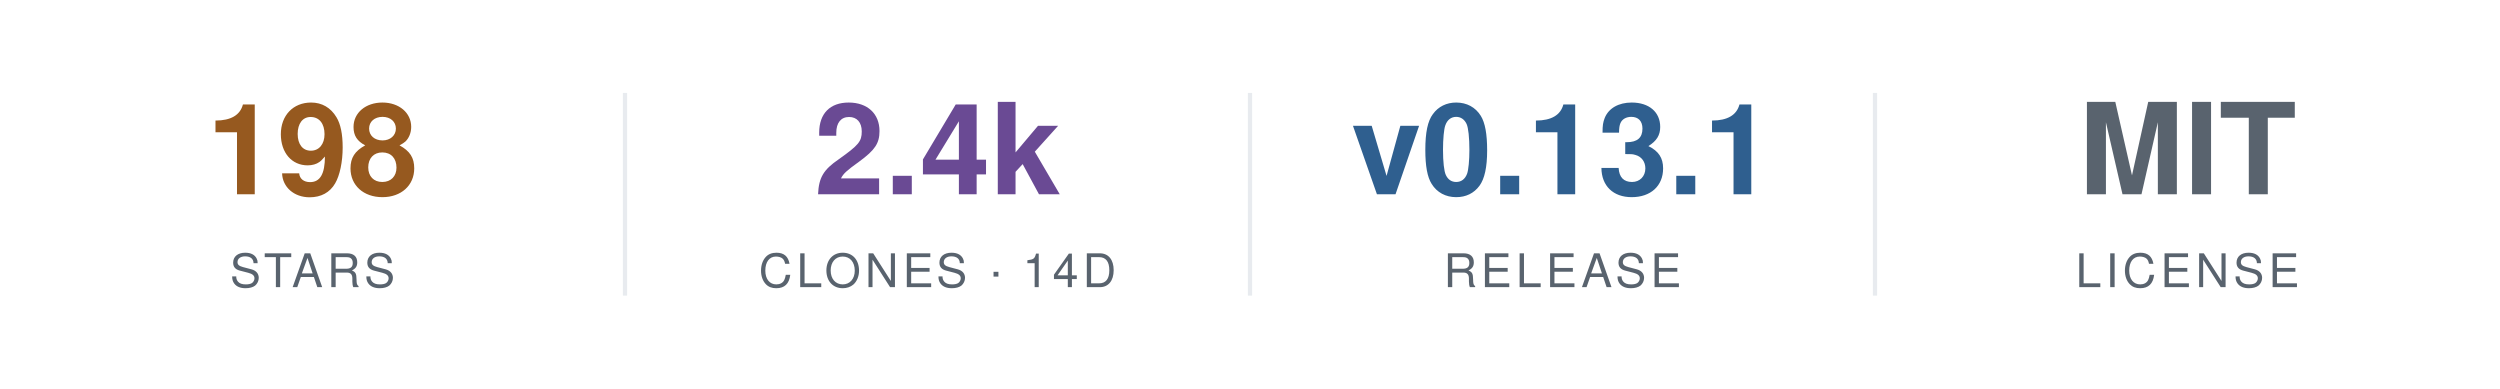
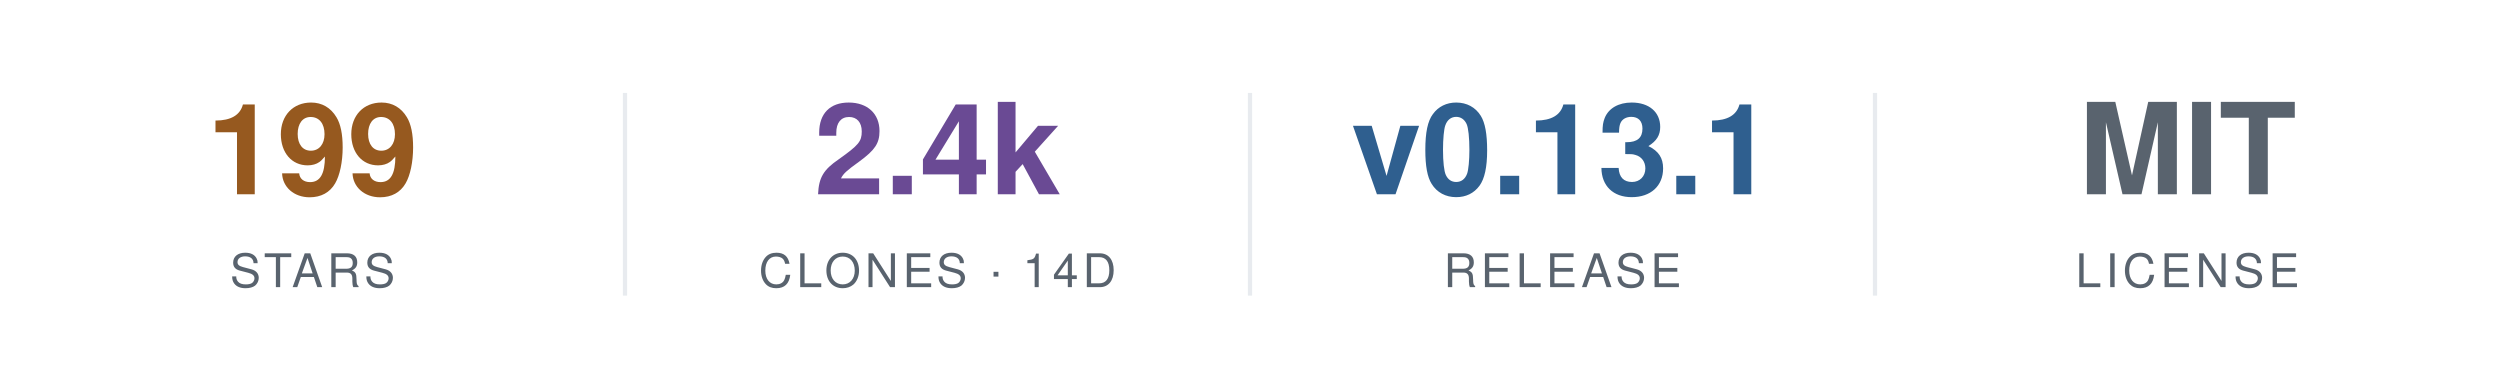
- <svg xmlns="http://www.w3.org/2000/svg" width="592" height="92" viewBox="0 0 592 92" role="img" aria-label="198 stars, 2.4k clones · 14d, v0.13.1 release, MIT license">
-   <text x="74" y="46" text-anchor="middle" fill="#96591f" font-family="-apple-system,BlinkMacSystemFont,Segoe UI,Helvetica,Arial,sans-serif" font-size="30" font-weight="650" style="font-variant-numeric:tabular-nums">198</text>
+ <svg xmlns="http://www.w3.org/2000/svg" width="592" height="92" viewBox="0 0 592 92" role="img" aria-label="199 stars, 2.4k clones · 14d, v0.13.1 release, MIT license">
+   <text x="74" y="46" text-anchor="middle" fill="#96591f" font-family="-apple-system,BlinkMacSystemFont,Segoe UI,Helvetica,Arial,sans-serif" font-size="30" font-weight="650" style="font-variant-numeric:tabular-nums">199</text>
  <text x="74" y="68" text-anchor="middle" fill="#59636e" font-family="-apple-system,BlinkMacSystemFont,Segoe UI,Helvetica,Arial,sans-serif" font-size="11" letter-spacing="0.09em">STARS</text>
  <line x1="148" y1="22" x2="148" y2="70" stroke="#d5dbe2" stroke-width="1" opacity=".55" />
  <text x="222" y="46" text-anchor="middle" fill="#6a4a94" font-family="-apple-system,BlinkMacSystemFont,Segoe UI,Helvetica,Arial,sans-serif" font-size="30" font-weight="650" style="font-variant-numeric:tabular-nums">2.4k</text>
  <text x="222" y="68" text-anchor="middle" fill="#59636e" font-family="-apple-system,BlinkMacSystemFont,Segoe UI,Helvetica,Arial,sans-serif" font-size="11" letter-spacing="0.09em">CLONES · 14D</text>
  <line x1="296" y1="22" x2="296" y2="70" stroke="#d5dbe2" stroke-width="1" opacity=".55" />
  <text x="370" y="46" text-anchor="middle" fill="#2f5f8f" font-family="-apple-system,BlinkMacSystemFont,Segoe UI,Helvetica,Arial,sans-serif" font-size="30" font-weight="650" style="font-variant-numeric:tabular-nums">v0.13.1</text>
  <text x="370" y="68" text-anchor="middle" fill="#59636e" font-family="-apple-system,BlinkMacSystemFont,Segoe UI,Helvetica,Arial,sans-serif" font-size="11" letter-spacing="0.09em">RELEASE</text>
  <line x1="444" y1="22" x2="444" y2="70" stroke="#d5dbe2" stroke-width="1" opacity=".55" />
  <text x="518" y="46" text-anchor="middle" fill="#59636e" font-family="-apple-system,BlinkMacSystemFont,Segoe UI,Helvetica,Arial,sans-serif" font-size="30" font-weight="650" style="font-variant-numeric:tabular-nums">MIT</text>
  <text x="518" y="68" text-anchor="middle" fill="#59636e" font-family="-apple-system,BlinkMacSystemFont,Segoe UI,Helvetica,Arial,sans-serif" font-size="11" letter-spacing="0.09em">LICENSE</text>
</svg>
